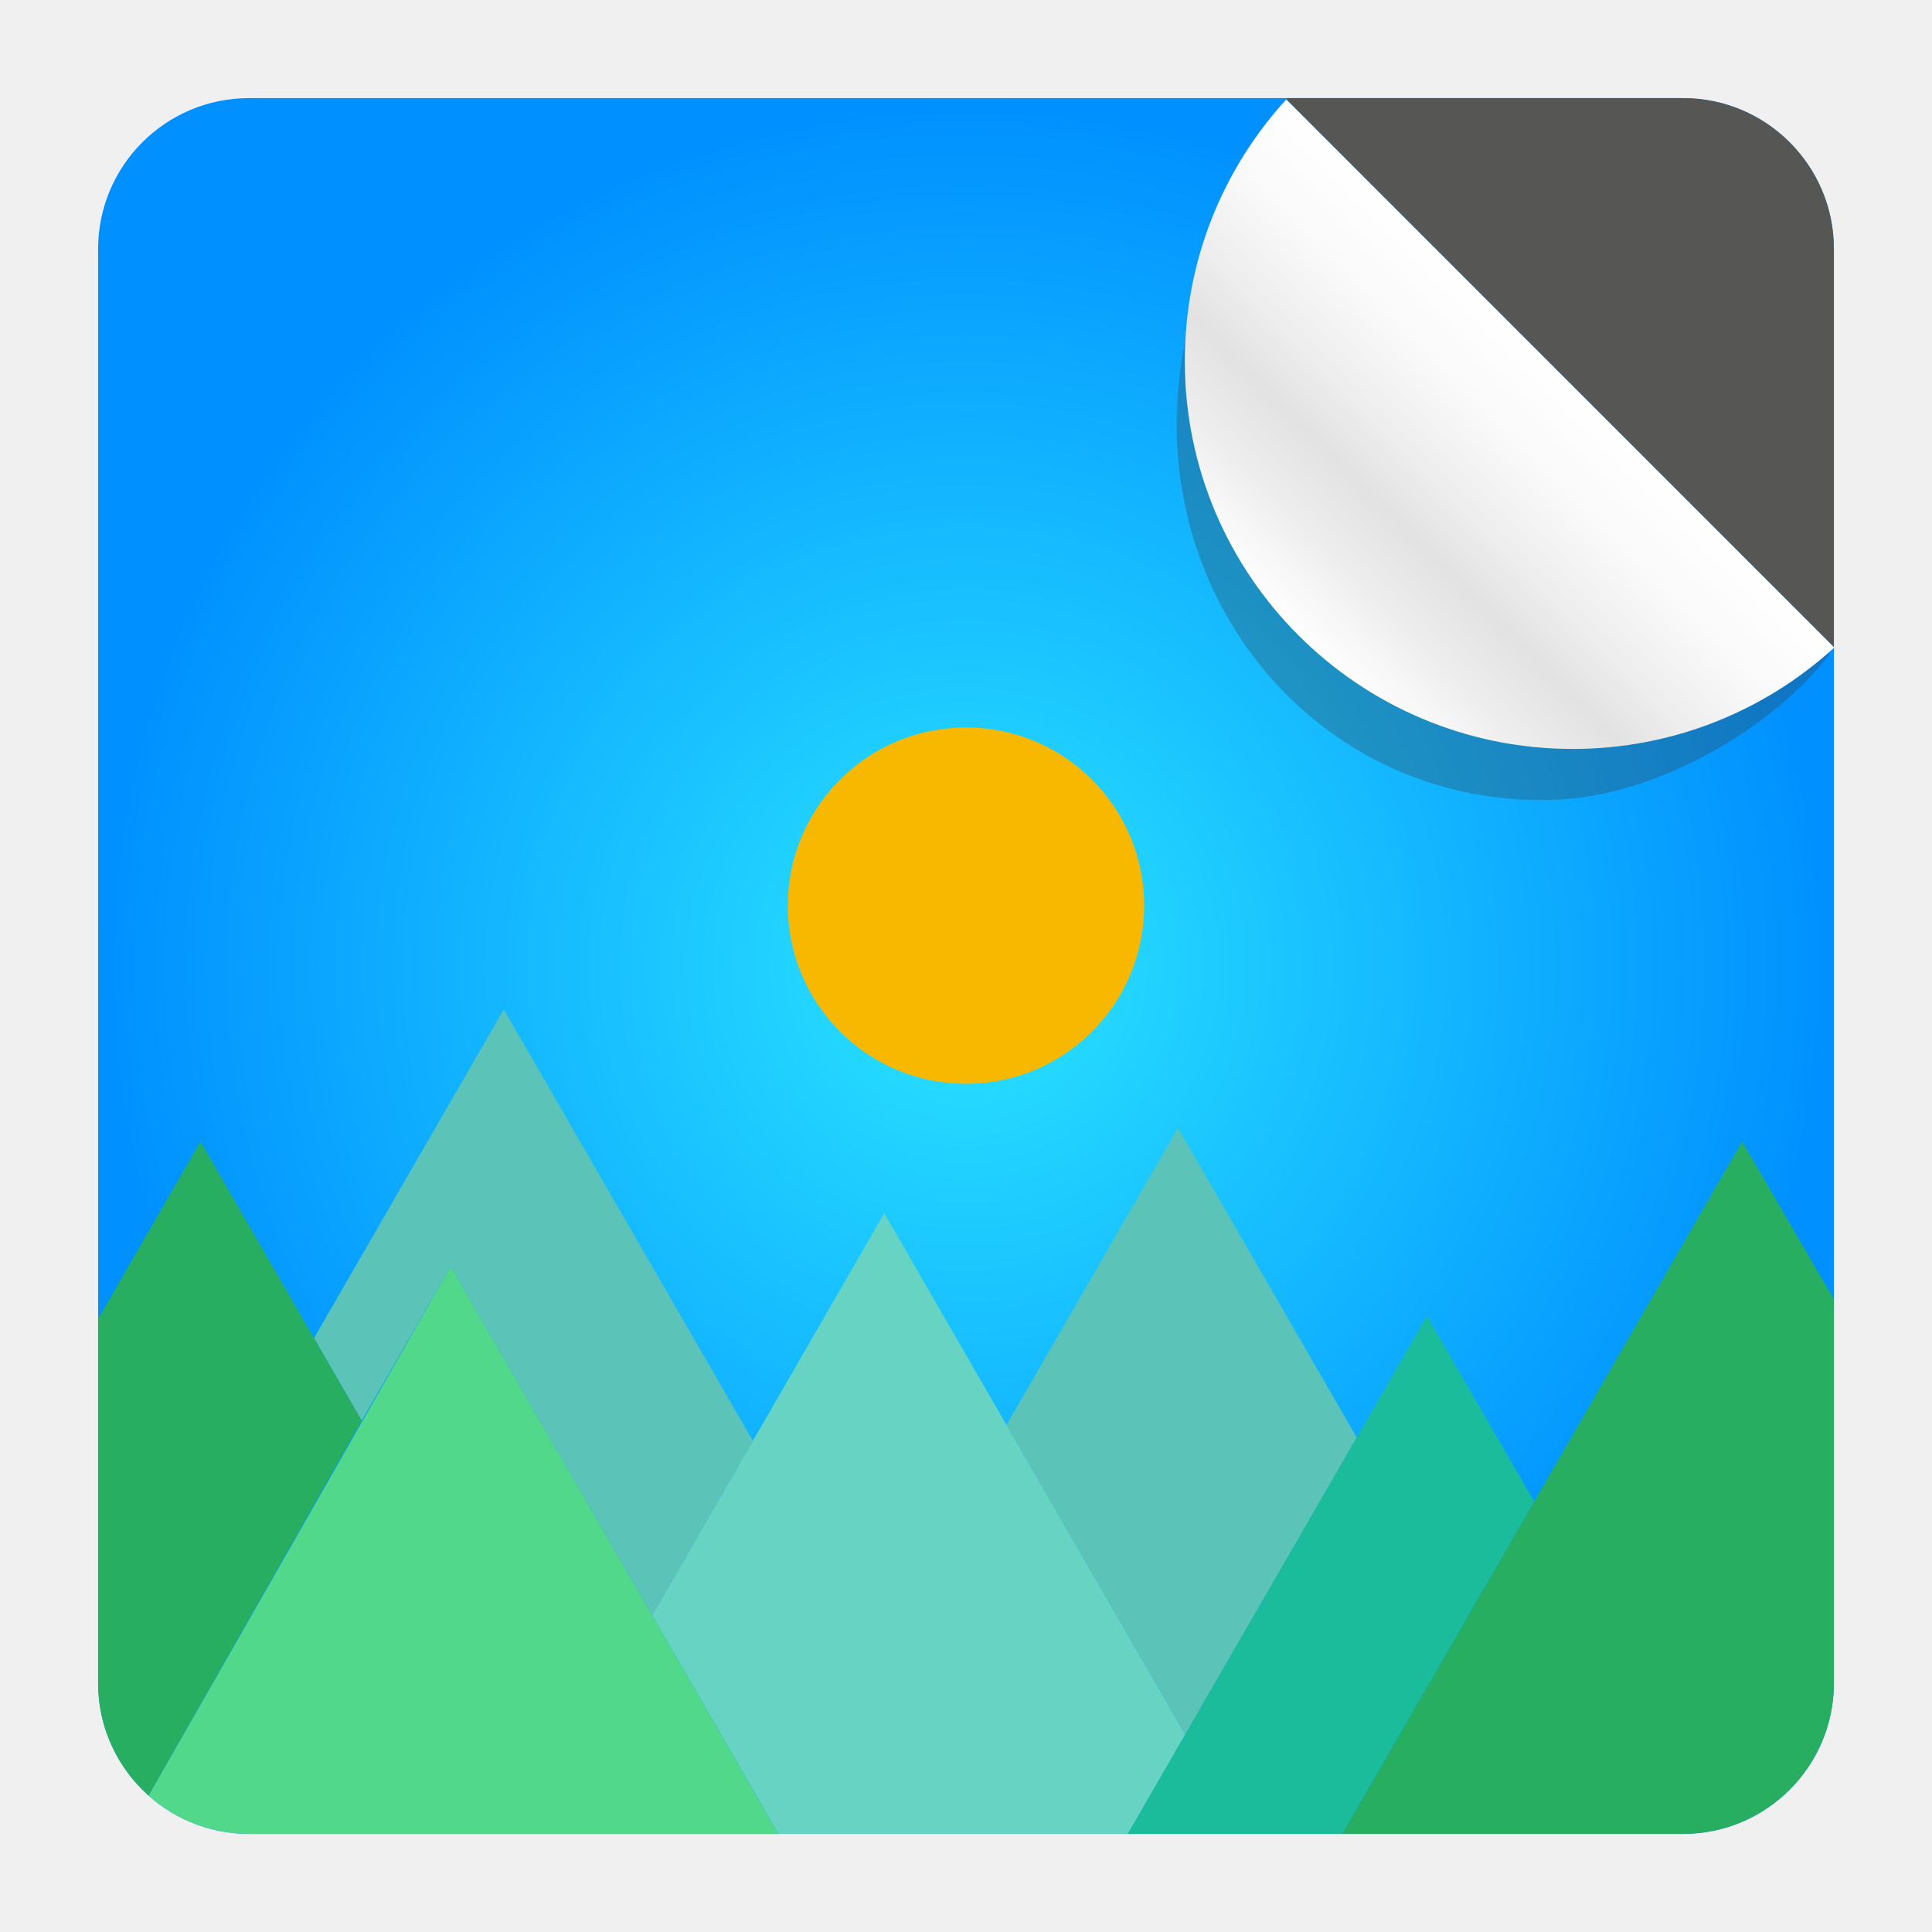
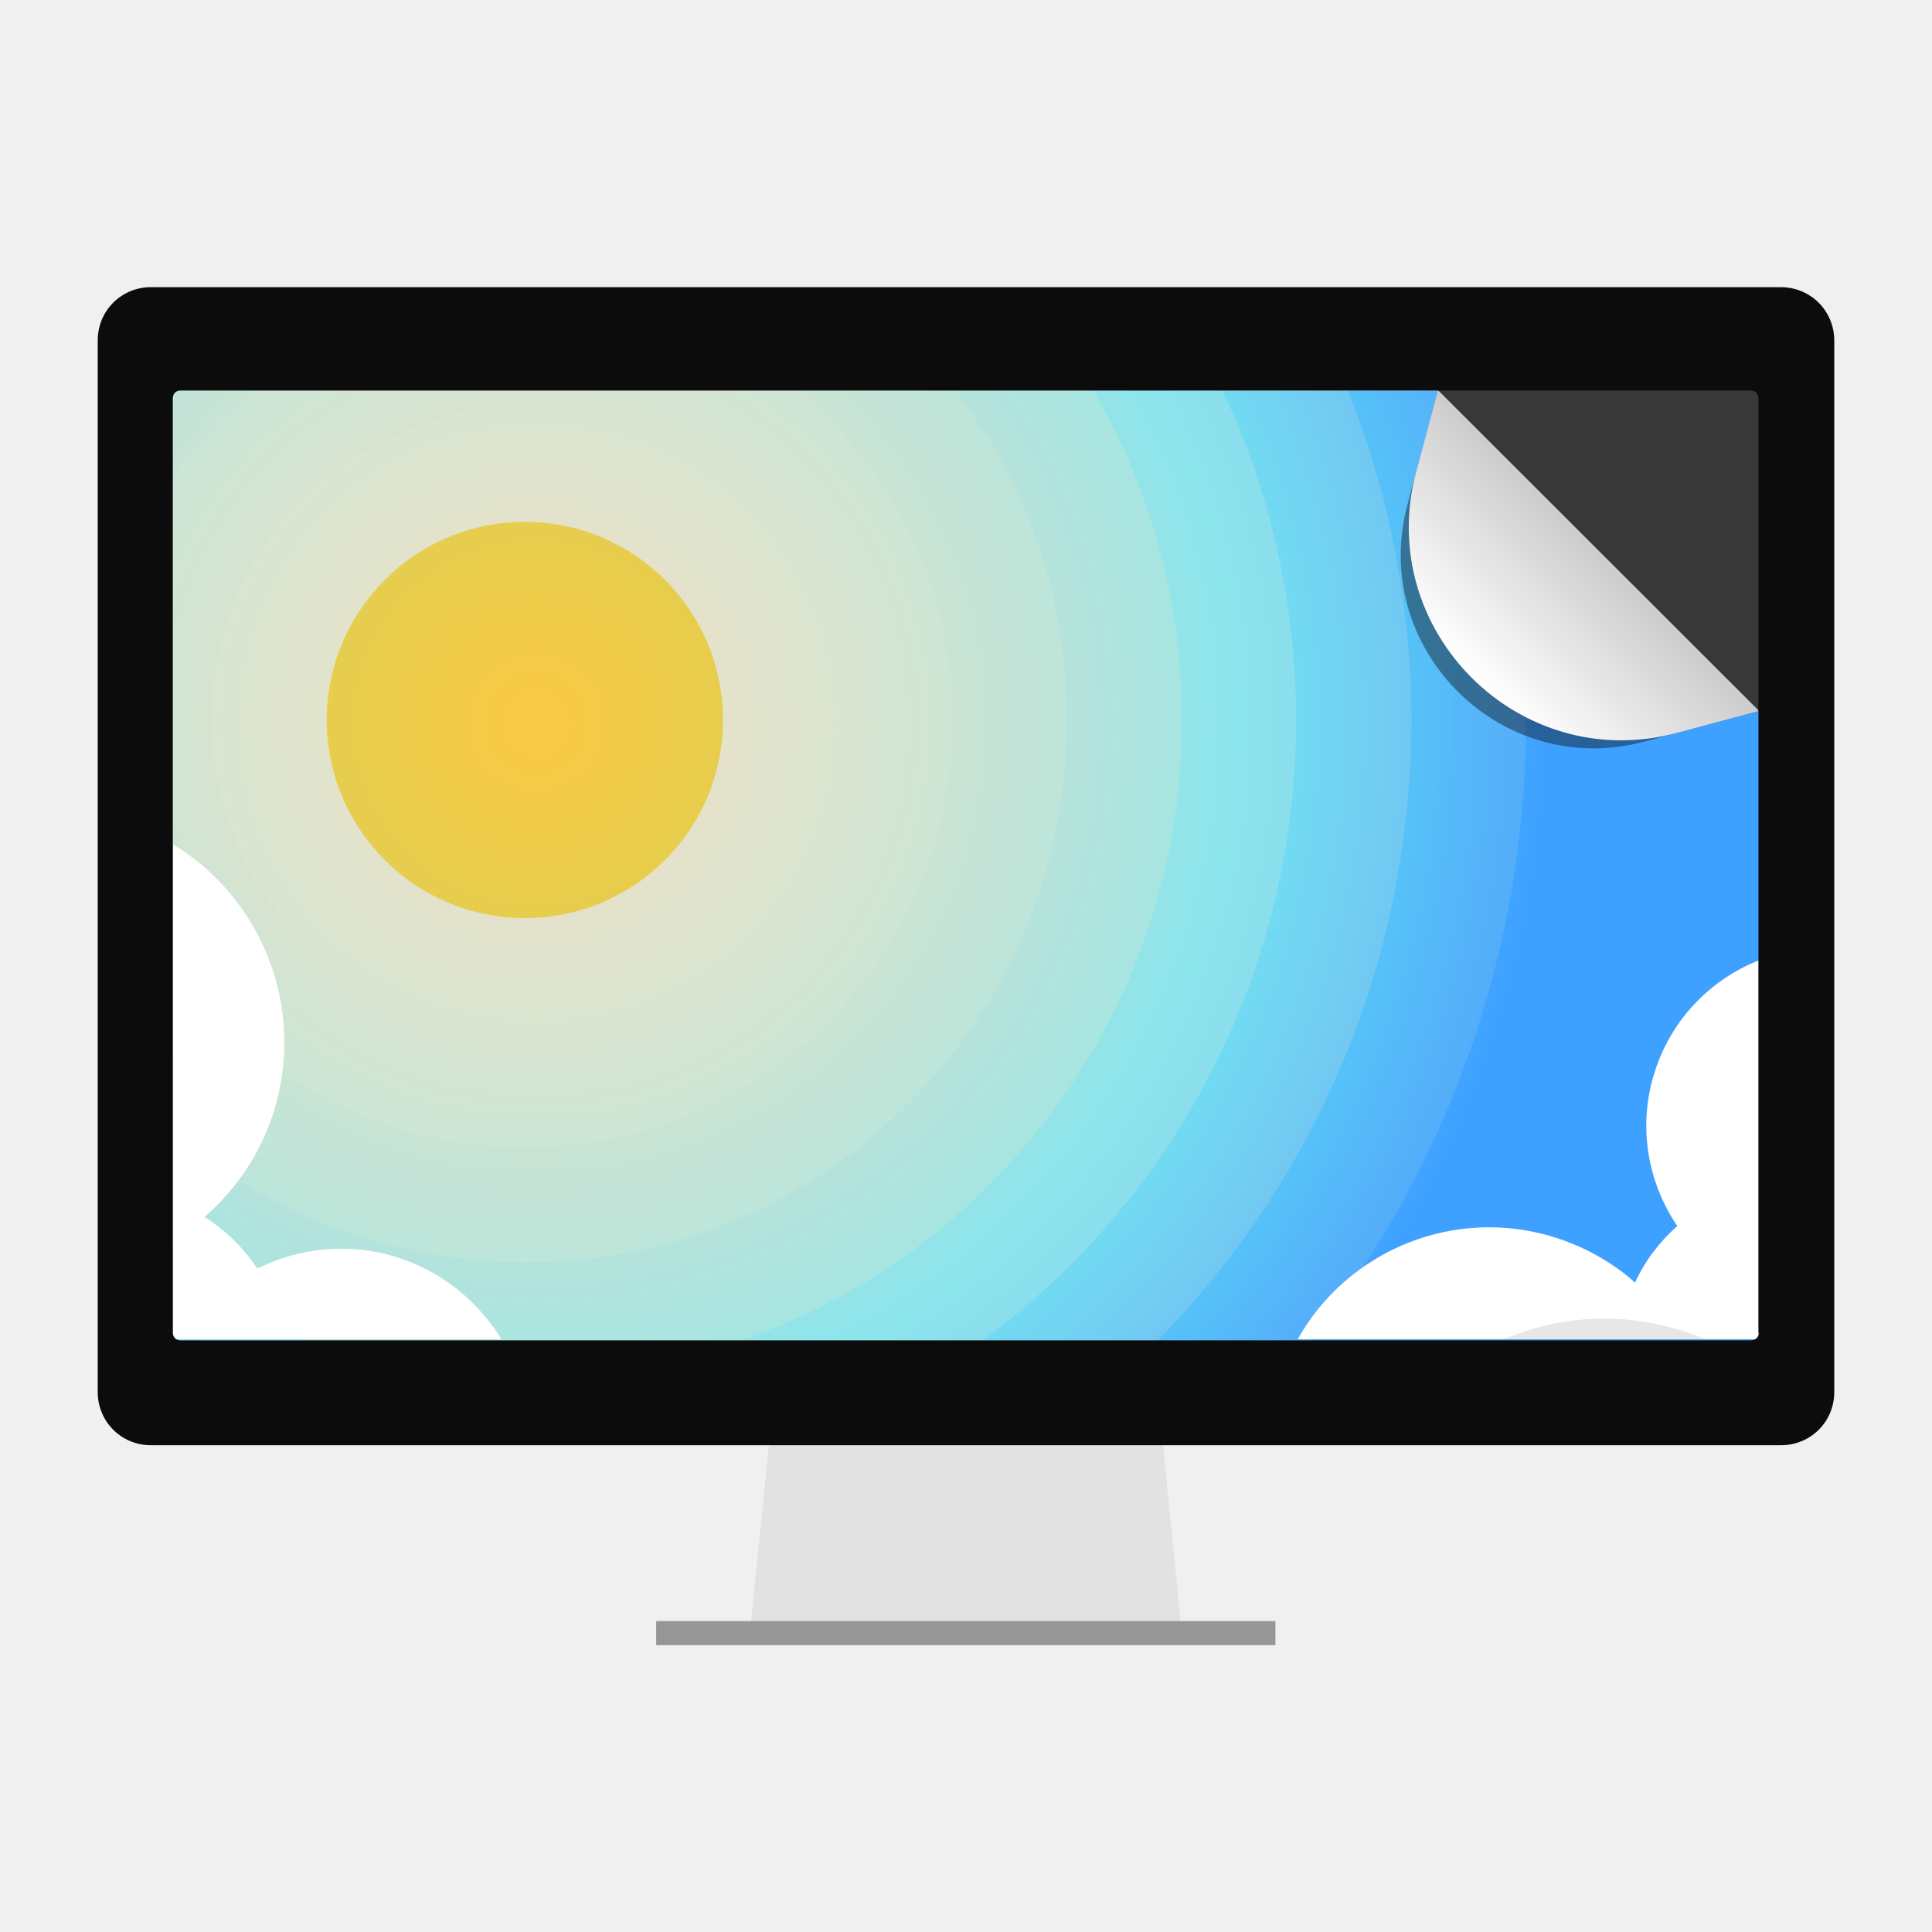
- <svg xmlns="http://www.w3.org/2000/svg" version="1.1" id="Layer_3" x="0px" y="0px" viewBox="0 0 512 512" style="enable-background:new 0 0 512 512;" xml:space="preserve">
-   <radialGradient id="SVGID_1_" cx="256" cy="256" r="230" gradientUnits="userSpaceOnUse">
-     <stop offset="0" style="stop-color:#2AE4FF" />
-     <stop offset="1" style="stop-color:#0090FF" />
-   </radialGradient>
-   <path style="fill:url(#SVGID_1_);" d="M446,486H66c-22.091,0-40-17.909-40-40V66c0-22.091,17.909-40,40-40h380  c22.091,0,40,17.909,40,40v380C486,468.091,468.091,486,446,486z" />
+ <svg xmlns="http://www.w3.org/2000/svg" version="1.1" id="Layer_3" x="0px" y="0px" viewBox="0 0 512 512" enable-background="new 0 0 512 512" xml:space="preserve">
  <g>
    <g>
-       <polygon style="fill:#5BC3B7;" points="172.829,428.077 199.524,381.839 133.514,267.504 83.215,354.623 95.846,376.499     119.449,335.619   " />
-       <polygon style="fill:#5BC3B7;" points="359.552,380.961 312.182,298.912 266.735,377.63 314.105,459.677   " />
-       <polygon style="fill:#66D3C3;" points="172.829,428.077 206.271,486 298.908,486 314.105,459.679 234.345,321.527   " />
-       <path style="fill:#27AE61;" d="M95.846,376.5l-12.631-21.876l-30.082-52.104L26,349.514V446c0,11.856,5.163,22.503,13.358,29.828    l56.488-99.327V376.5L95.846,376.5L95.846,376.5z" />
-       <path style="fill:#51D88B;" d="M39.381,475.848C46.453,482.159,55.776,486,66,486h140.27l-1.052-1.822l-32.389-56.101    l-53.38-92.459L39.381,475.848z" />
-       <polygon style="fill:#1BBC9B;" points="359.552,380.961 314.106,459.678 314.105,459.679 314.106,459.679 298.909,486     355.751,486 387.97,430.181 406.581,397.945 378.164,348.724   " />
-       <path style="fill:#27AE61;" d="M461.676,302.519l-55.094,95.425l0,0.001l0,0.001l-18.612,32.237L355.751,486H446    c22.091,0,40-17.909,40-40V344.333L461.676,302.519z" />
+       <polygon fill="#E2E2E2" points="313,430.9 308.2,382.7 203.8,382.7 198.9,430.9   " />
+       <rect x="173.9" y="429.6" fill="#969696" width="164.1" height="6.4" />
    </g>
-     <g style="display:none;">
-       <g style="display:inline;">
-         <polygon style="fill:#E2E2E2;" points="305.425,407.615 301.263,365.82 210.737,365.82 206.488,407.615    " />
-         <rect x="184.81" y="406.487" style="fill:#969696;" width="142.293" height="5.55" />
+     <g>
+       <radialGradient id="SVGID_1_" cx="142.146" cy="320.524" r="266.858" gradientTransform="matrix(1 0 0 -1 0 512)" gradientUnits="userSpaceOnUse">
+         <stop offset="0" style="stop-color:#F5C2AB" />
+         <stop offset="0.691" style="stop-color:#44E2FD" />
+         <stop offset="1" style="stop-color:#3FA1FF" />
+       </radialGradient>
+       <rect x="45.8" y="103.5" fill="url(#SVGID_1_)" width="420.3" height="262.7" />
+       <g opacity="0.6">
+         <path opacity="0.2" fill="#F7E7CF" enable-background="new    " d="M45.8,366.1h292.4c41.2-46.8,66.2-108.1,66.2-175.3     c0-30.6-5.2-60-14.7-87.3H45.8V366.1z" />
+         <path opacity="0.3" fill="#F7E9CF" enable-background="new    " d="M45.8,366.1h249.6c48.2-43,78.6-105.6,78.6-175.3     c0-30.9-6-60.3-16.8-87.3H45.8V366.1z" />
+         <path opacity="0.4" fill="#F9EBCF" enable-background="new    " d="M45.8,366.1h198.5c59.4-35.8,99.2-100.9,99.2-175.3     c0-31.2-7-60.9-19.5-87.3H45.8V366.1z" />
+         <path opacity="0.6" fill="#F9EDCE" enable-background="new    " d="M45.8,337.8c27,17.1,58.9,27.1,93.3,27.1     c96.1,0,174.1-77.9,174.1-174.1c0-31.8-8.5-61.7-23.5-87.3H45.8V337.8z" />
+         <path opacity="0.7" fill="#F9EFCF" enable-background="new    " d="M45.8,300.1c25.1,21.4,57.7,34.4,93.3,34.4     c79.4,0,143.7-64.3,143.7-143.7c0-32.9-11-63.1-29.6-87.3H45.8V300.1z" />
+         <path opacity="0.8" fill="#FBF1CF" enable-background="new    " d="M45.8,126.5v128.6c20.4,29.6,54.6,49,93.3,49     c62.6,0,113.3-50.7,113.3-113.3c0-35.2-16-66.6-41.1-87.3H66.9C58.8,110.1,51.7,117.9,45.8,126.5z" />
+         <circle opacity="0.9" fill="#FBF3D0" enable-background="new    " cx="139.1" cy="190.8" r="82.9" />
+         <circle fill="#FFCE00" cx="139.1" cy="190.8" r="52.5" />
+         <circle fill="#FFCE00" cx="139.1" cy="190.8" r="22" />
      </g>
-       <path style="display:inline;fill:#0C0C0C;" d="M443.209,99.963H68.704c-6.763,0-12.226,5.376-12.226,12.226v241.664    c0,6.763,5.376,12.226,12.226,12.226h374.592c6.763,0,12.226-5.376,12.226-12.226V112.103    C455.436,105.339,450.06,99.963,443.209,99.963z M438.18,340.24c0,1.041-0.78,1.734-1.734,1.734H75.467    c-1.041,0-1.734-0.78-1.734-1.734V125.456c0-1.041,0.78-1.734,1.734-1.734h360.892c1.041,0,1.734,0.78,1.734,1.734V340.24H438.18z    " />
+       <g>
+         <path fill="#FFFFFF" d="M111.8,335.8c-14.4-6.9-30.4-6.2-43.6,0.4c-3.6-5.4-8.3-10.1-14-13.7c6.2-5.4,11.4-12,15.2-19.9     C83,274,72.5,240,45.9,223.8v131.1h87C127.9,346.9,120.8,340.1,111.8,335.8z" />
+       </g>
+       <g>
+         <g>
+           <path fill="#FFFFFF" d="M443.2,109c-8.4,26,1.6,53.5,22.9,68.5v-73.9h-20.8C444.6,105.2,443.9,107.1,443.2,109z" />
+         </g>
+         <g>
+           <path fill="#FFFFFF" d="M466.1,354.9V254.5c-12.6,5-23,15.4-27.5,29.3c-4.7,14.4-2,29.5,5.9,41.1c-4.6,4.1-8.5,9.1-11.2,15      c-5.8-5.2-12.8-9.2-20.7-11.8c-26.8-8.7-55.4,3.1-68.7,26.8H466.1z" />
+           <path fill="#E7E7E7" d="M451.9,354.9c-1.8-0.8-3.7-1.5-5.7-2.1c-16.3-5.3-33.1-4.1-47.7,2.1H451.9z" />
+         </g>
+       </g>
    </g>
-     <circle style="fill:#F9B800;" cx="256" cy="240" r="47.215" />
    <g>
-       <path style="opacity:0.3;fill:#353535;enable-background:new    ;" d="M484.767,173.442    c-8.085-42.616-23.385-79.942-45.927-102.484c-21.014-21.014-54.871-35.739-93.888-44.19c-1.345-0.15-2.699-0.297-4.063-0.44    c-16.708,18.282-29.062,59.356-29.062,86.075c0,56.782,45.009,102.465,101.711,99.461    C439.886,210.468,470.168,192.617,484.767,173.442z" />
-       <linearGradient id="SVGID_2_" gradientUnits="userSpaceOnUse" x1="444.101" y1="66.636" x2="513.513" y2="136.049" gradientTransform="matrix(1 0 0 -1 -100 235)">
-         <stop offset="0" style="stop-color:#FFFFFF" />
-         <stop offset="0.22" style="stop-color:#EDEDED" />
-         <stop offset="0.412" style="stop-color:#E2E2E2" />
-         <stop offset="0.548" style="stop-color:#EDEDED" />
-         <stop offset="0.785" style="stop-color:#FAFAFA" />
-         <stop offset="1" style="stop-color:#FFFFFF" />
+       <path opacity="0.4" enable-background="new    " d="M435.9,196.5l30.4-8.1l-85.2-85.1l-8.1,30.4    C362.8,171.8,397.7,206.8,435.9,196.5z" />
+       <linearGradient id="SVGID_2_" gradientUnits="userSpaceOnUse" x1="679.936" y1="332.45" x2="713.678" y2="366.192" gradientTransform="matrix(1 0 0 -1 -289.9857 512)">
+         <stop offset="7.124920e-03" style="stop-color:#FFFFFF" />
+         <stop offset="1" style="stop-color:#CCCCCC" />
      </linearGradient>
-       <path style="fill:url(#SVGID_2_);" d="M340.889,26.328c-16.708,18.282-26.902,42.618-26.902,69.336    c0,56.782,46.031,102.813,102.813,102.813c26.718,0,51.054-10.194,69.336-26.902L340.889,26.328z" />
-       <path style="fill:#565655;" d="M446,26H341.032c-0.074,0.113-0.115,0.225-0.082,0.334L486,171.438V66    C486,43.909,468.091,26,446,26z" />
+       <path fill="url(#SVGID_2_)" d="M444.5,194.2l21.7-5.8l-85.1-85.1l-5.8,21.7C364.1,167,402.6,205.5,444.5,194.2z" />
+       <path fill="#383838" d="M466.2,188.4l1-87l-86.2,1.9L466.2,188.4z" />
    </g>
+     <path fill="#0C0C0C" d="M471.9,76.1H40c-7.8,0-14.1,6.2-14.1,14.1v278.7c0,7.8,6.2,14.1,14.1,14.1h432c7.8,0,14.1-6.2,14.1-14.1   V90.1C486,82.3,479.8,76.1,471.9,76.1z M466.1,353.2c0,1.2-0.9,2-2,2H47.8c-1.2,0-2-0.9-2-2V105.5c0-1.2,0.9-2,2-2H464   c1.2,0,2,0.9,2,2v247.7H466.1z" />
+     <linearGradient id="SVGID_3_" gradientUnits="userSpaceOnUse" x1="258" y1="284.65" x2="486" y2="284.65" gradientTransform="matrix(1 0 0 -1 0 514)">
+       <stop offset="0" style="stop-color:#FFFFFF" />
+       <stop offset="1" style="stop-color:#FFFFFF;stop-opacity:0" />
+     </linearGradient>
+     <path display="none" opacity="0.4" fill="url(#SVGID_3_)" enable-background="new    " d="M471.9,382.7c7.8,0,14.1-6.2,14.1-14.1   V90.1c0-7.8-6.2-14.1-14.1-14.1H258L471.9,382.7z" />
  </g>
</svg>
